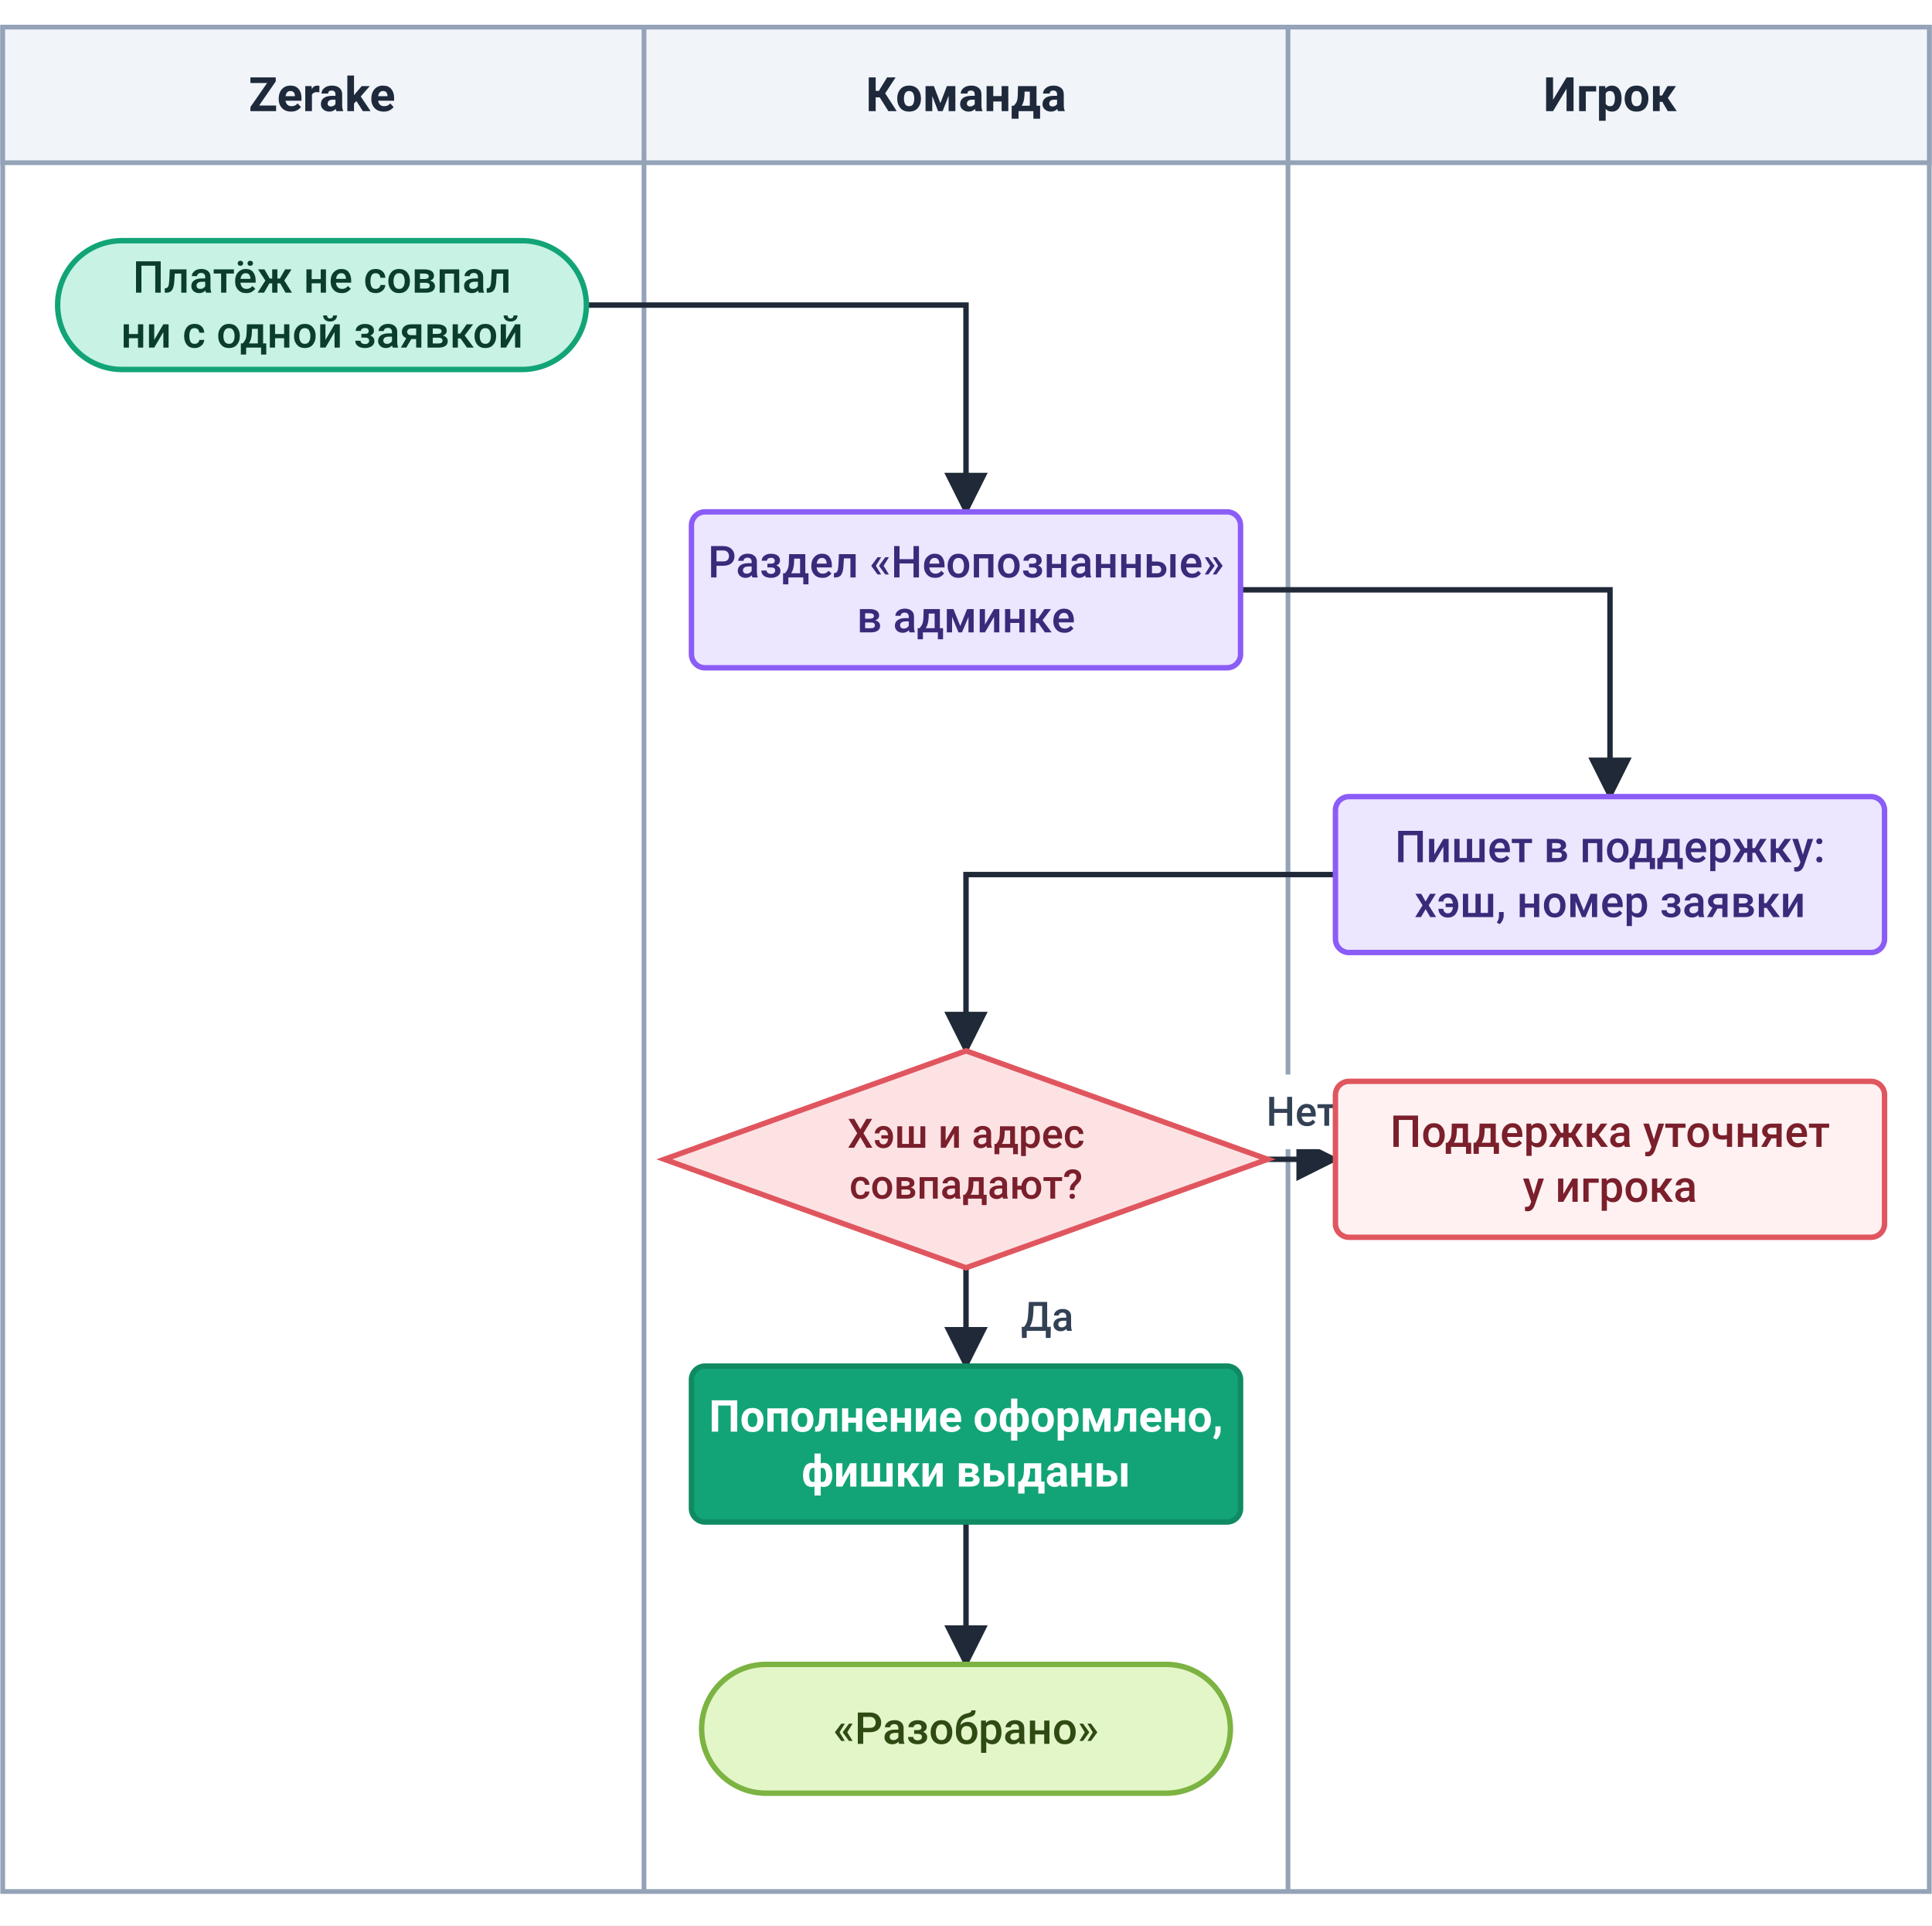
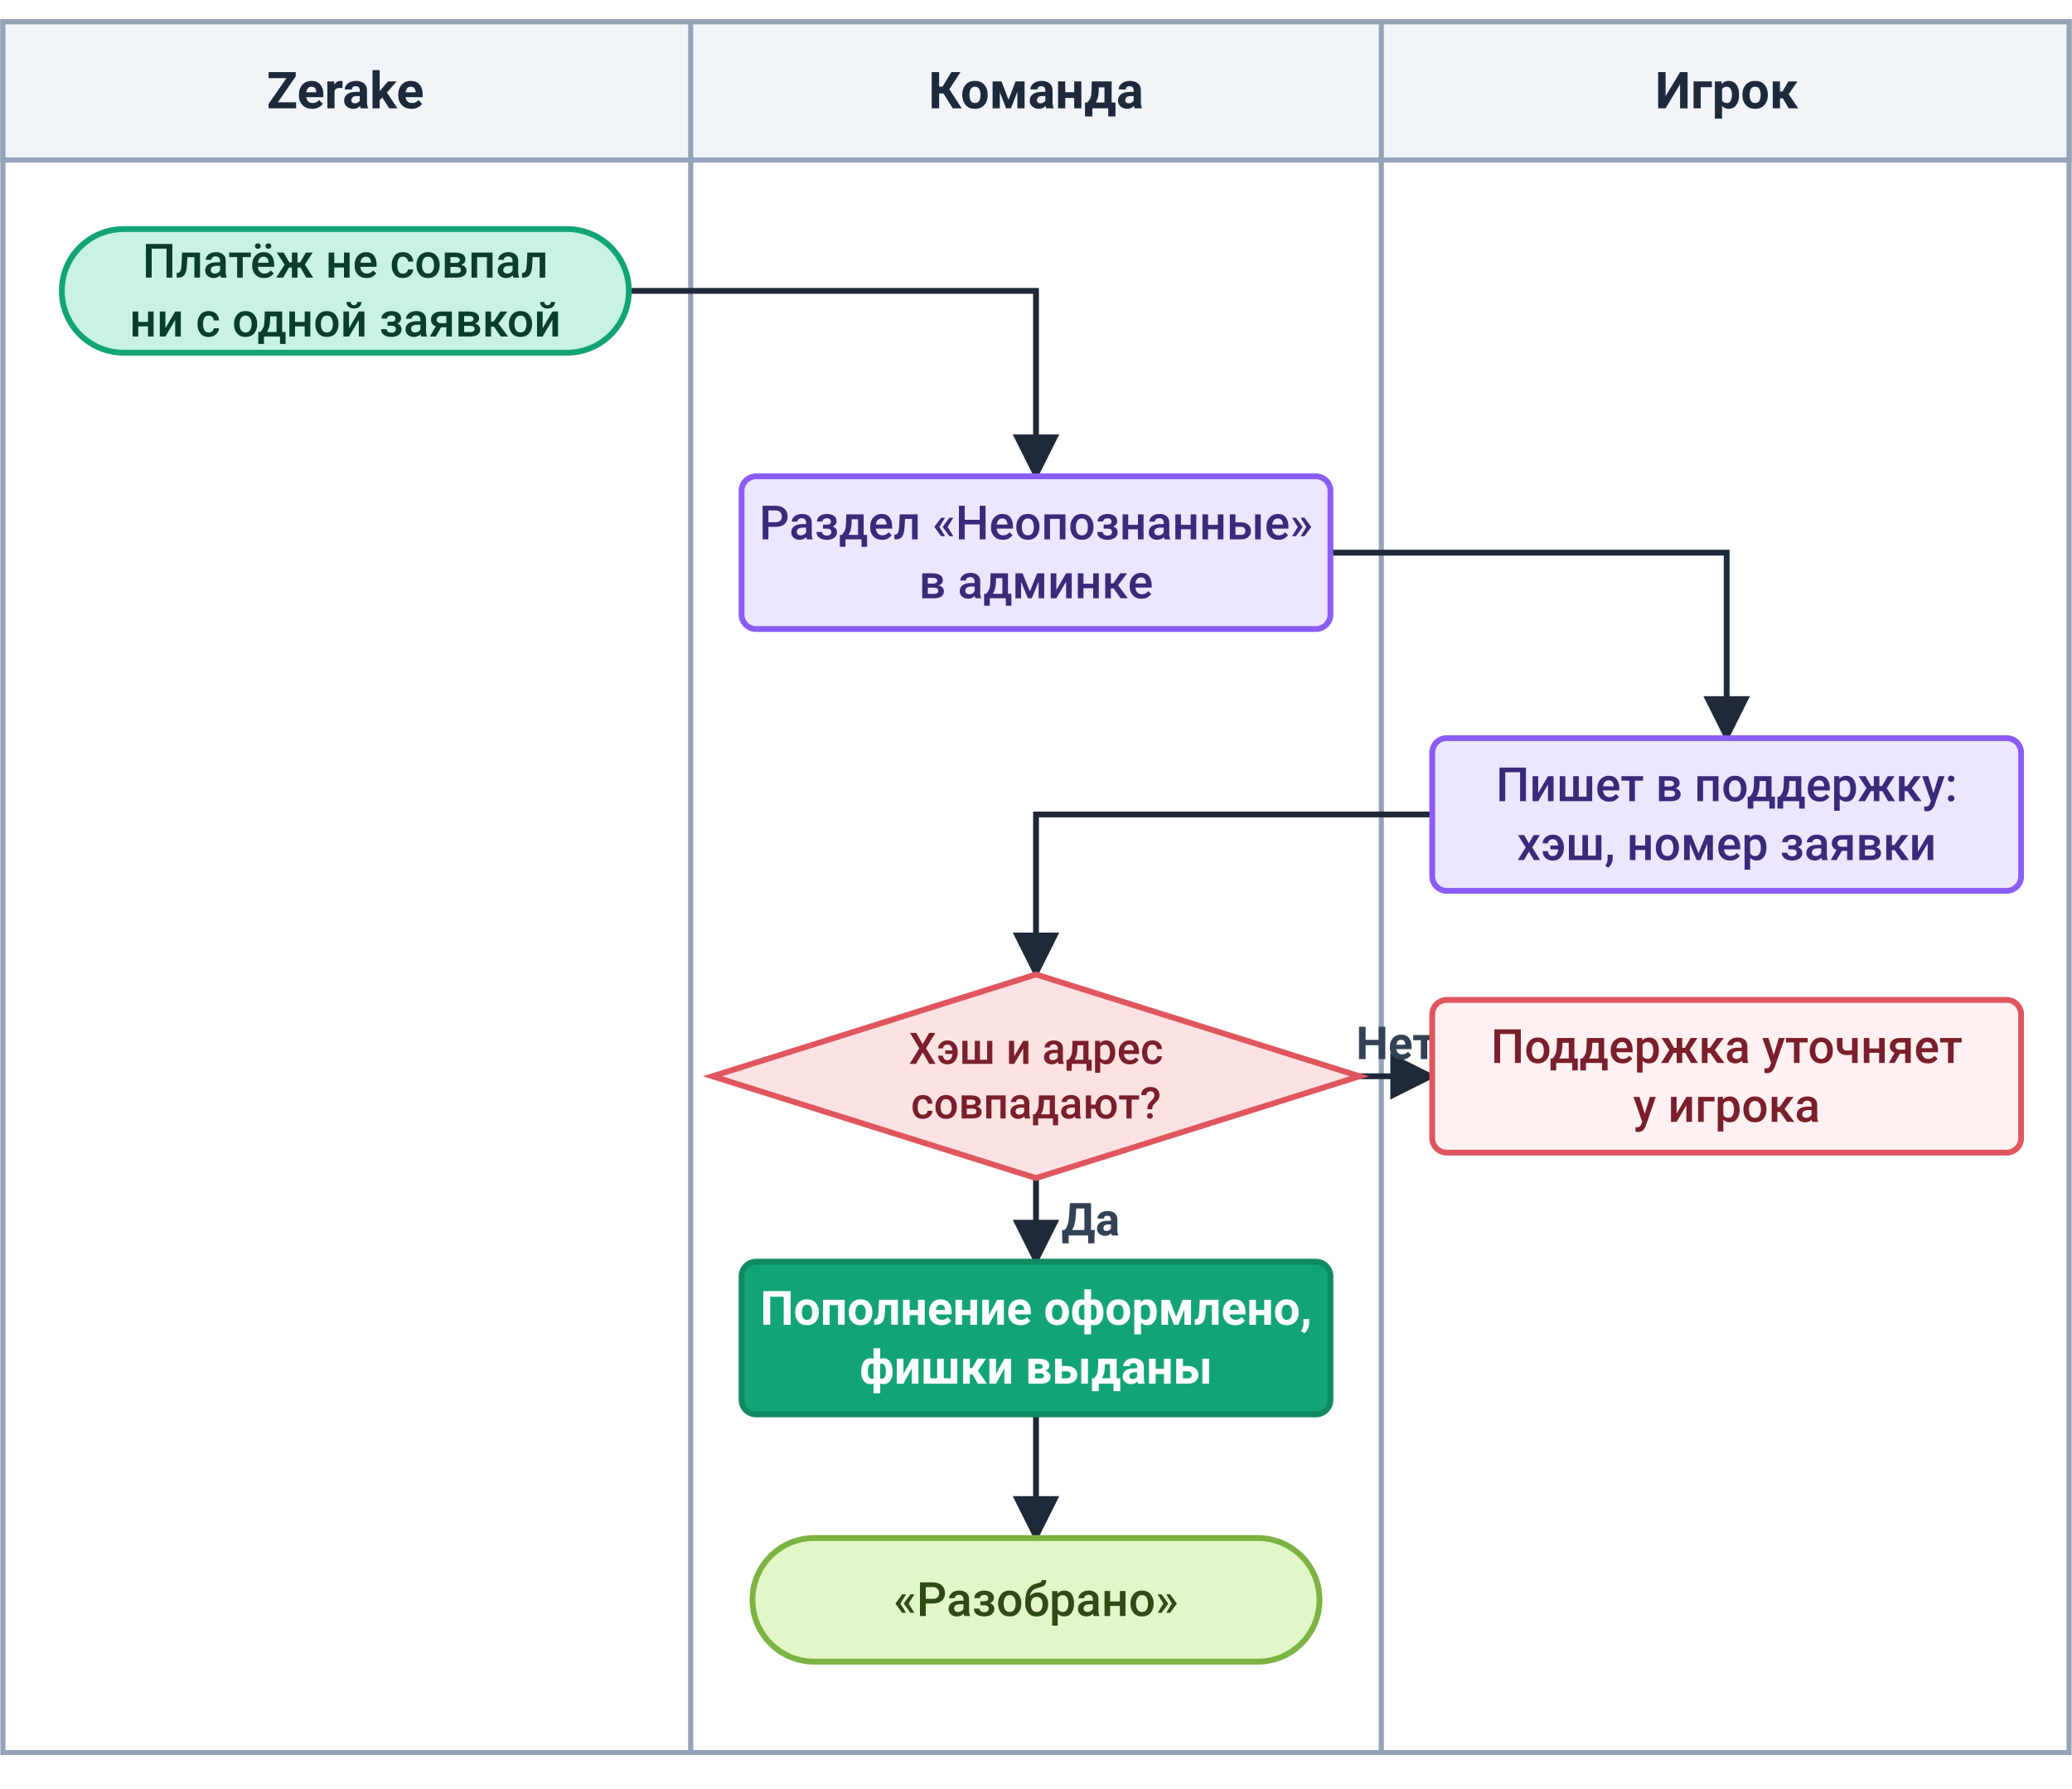
- <svg xmlns="http://www.w3.org/2000/svg" viewBox="0 0 570 568" width="570" height="568" font-family="Segoe UI, -apple-system, Roboto, Helvetica, Arial, sans-serif">
+ <svg xmlns="http://www.w3.org/2000/svg" viewBox="0 0 570 492" width="570" height="492" font-family="Segoe UI, -apple-system, Roboto, Helvetica, Arial, sans-serif">
  <defs>
    <marker id="arr" viewBox="0 0 10 10" refX="9" refY="5" markerWidth="8" markerHeight="8" orient="auto-start-reverse">
      <path d="M0,0 L10,5 L0,10 z" fill="#1f2937" />
    </marker>
  </defs>
-   <rect width="570" height="568" fill="#ffffff" />
-   <rect x="0.8" y="8" width="568.4" height="550" fill="#ffffff" stroke="#94a3b8" stroke-width="1.4" />
-   <rect x="0.8" y="8" width="568.4" height="40" fill="#f1f4f9" stroke="#94a3b8" stroke-width="1.4" />
-   <text x="95.0" y="28.0" text-anchor="middle" dominant-baseline="central" font-size="14" font-weight="600" fill="#1e293b">Zerake</text>
-   <line x1="190" y1="8" x2="190" y2="558" stroke="#94a3b8" stroke-width="1.4" />
-   <text x="285.0" y="28.0" text-anchor="middle" dominant-baseline="central" font-size="14" font-weight="600" fill="#1e293b">Команда</text>
-   <line x1="380" y1="8" x2="380" y2="558" stroke="#94a3b8" stroke-width="1.4" />
-   <text x="475.0" y="28.0" text-anchor="middle" dominant-baseline="central" font-size="14" font-weight="600" fill="#1e293b">Игрок</text>
-   <path d="M173.0,90.0 L285.0,90.0 L285.0,151.0" fill="none" stroke="#1f2937" stroke-width="1.6" marker-end="url(#arr)" />
-   <path d="M366.0,174.0 L475.0,174.0 L475.0,235.0" fill="none" stroke="#1f2937" stroke-width="1.6" marker-end="url(#arr)" />
-   <path d="M394.0,258.0 L285.0,258.0 L285.0,310.0" fill="none" stroke="#1f2937" stroke-width="1.6" marker-end="url(#arr)" />
-   <path d="M374.0,342.0 L394.0,342.0" fill="none" stroke="#1f2937" stroke-width="1.6" marker-end="url(#arr)" />
-   <rect x="363.5" y="317.0" width="41" height="22" rx="4" fill="#ffffff" />
-   <text x="384.0" y="328.0" text-anchor="middle" dominant-baseline="central" font-size="12" font-weight="500" fill="#334155">Нет</text>
-   <path d="M285.0,374.0 L285.0,403.0" fill="none" stroke="#1f2937" stroke-width="1.6" marker-end="url(#arr)" />
-   <rect x="293.0" y="377.5" width="32" height="22" rx="4" fill="#ffffff" />
-   <text x="309.0" y="388.5" text-anchor="middle" dominant-baseline="central" font-size="12" font-weight="500" fill="#334155">Да</text>
-   <path d="M285.0,449.0 L285.0,491.0" fill="none" stroke="#1f2937" stroke-width="1.6" marker-end="url(#arr)" />
-   <rect x="17.0" y="71.0" width="156" height="38" rx="19.0" fill="#c7f2e4" stroke="#12a477" stroke-width="1.6" />
-   <text x="95.0" y="81.9" text-anchor="middle" dominant-baseline="central" font-size="13" font-weight="500" fill="#0b3d2c">Платёж не совпал</text>
-   <text x="95.0" y="98.1" text-anchor="middle" dominant-baseline="central" font-size="13" font-weight="500" fill="#0b3d2c">ни с одной заявкой</text>
-   <rect x="204.0" y="151.0" width="162" height="46" rx="4" fill="#ece6ff" stroke="#8b5cf6" stroke-width="1.6" />
-   <text x="285.0" y="165.9" text-anchor="middle" dominant-baseline="central" font-size="13" font-weight="500" fill="#3b2a7a">Раздел «Неопознанные»</text>
-   <text x="285.0" y="182.1" text-anchor="middle" dominant-baseline="central" font-size="13" font-weight="500" fill="#3b2a7a">в админке</text>
-   <rect x="394.0" y="235.0" width="162" height="46" rx="4" fill="#ece6ff" stroke="#8b5cf6" stroke-width="1.6" />
-   <text x="475.0" y="249.9" text-anchor="middle" dominant-baseline="central" font-size="13" font-weight="500" fill="#3b2a7a">Пишет в поддержку:</text>
-   <text x="475.0" y="266.1" text-anchor="middle" dominant-baseline="central" font-size="13" font-weight="500" fill="#3b2a7a">хэш, номер заявки</text>
-   <polygon points="285.0,310.0 374.0,342.0 285.0,374.0 196.0,342.0" fill="#fde2e4" stroke="#e0565f" stroke-width="1.6" />
-   <text x="285.0" y="334.5" text-anchor="middle" dominant-baseline="central" font-size="12" font-weight="500" fill="#7a1f2b">Хэш и адрес</text>
-   <text x="285.0" y="349.5" text-anchor="middle" dominant-baseline="central" font-size="12" font-weight="500" fill="#7a1f2b">совпадают?</text>
-   <rect x="394.0" y="319.0" width="162" height="46" rx="4" fill="#fff1f2" stroke="#e0565f" stroke-width="1.6" />
-   <text x="475.0" y="333.9" text-anchor="middle" dominant-baseline="central" font-size="13" font-weight="500" fill="#7a1f2b">Поддержка уточняет</text>
-   <text x="475.0" y="350.1" text-anchor="middle" dominant-baseline="central" font-size="13" font-weight="500" fill="#7a1f2b">у игрока</text>
-   <rect x="204.0" y="403.0" width="162" height="46" rx="4" fill="#12a477" stroke="#0f8a63" stroke-width="1.6" />
-   <text x="285.0" y="417.9" text-anchor="middle" dominant-baseline="central" font-size="13" font-weight="600" fill="#ffffff">Пополнение оформлено,</text>
-   <text x="285.0" y="434.1" text-anchor="middle" dominant-baseline="central" font-size="13" font-weight="600" fill="#ffffff">фишки выданы</text>
-   <rect x="207.0" y="491.0" width="156" height="38" rx="19.0" fill="#e3f6c8" stroke="#7cb342" stroke-width="1.6" />
-   <text x="285.0" y="510.0" text-anchor="middle" dominant-baseline="central" font-size="13" font-weight="500" fill="#2f4a12">«Разобрано»</text>
+   <rect width="570" height="492" fill="#ffffff" />
+   <rect x="0.8" y="6" width="568.4" height="476" fill="#ffffff" stroke="#94a3b8" stroke-width="1.4" />
+   <rect x="0.8" y="6" width="568.4" height="38" fill="#f1f4f9" stroke="#94a3b8" stroke-width="1.4" />
+   <text x="95.0" y="25.0" text-anchor="middle" dominant-baseline="central" font-size="14" font-weight="600" fill="#1e293b">Zerake</text>
+   <line x1="190" y1="6" x2="190" y2="482" stroke="#94a3b8" stroke-width="1.4" />
+   <text x="285.0" y="25.0" text-anchor="middle" dominant-baseline="central" font-size="14" font-weight="600" fill="#1e293b">Команда</text>
+   <line x1="380" y1="6" x2="380" y2="482" stroke="#94a3b8" stroke-width="1.4" />
+   <text x="475.0" y="25.0" text-anchor="middle" dominant-baseline="central" font-size="14" font-weight="600" fill="#1e293b">Игрок</text>
+   <path d="M173.0,80.0 L285.0,80.0 L285.0,131.0" fill="none" stroke="#1f2937" stroke-width="1.6" marker-end="url(#arr)" />
+   <path d="M366.0,152.0 L475.0,152.0 L475.0,203.0" fill="none" stroke="#1f2937" stroke-width="1.6" marker-end="url(#arr)" />
+   <path d="M394.0,224.0 L285.0,224.0 L285.0,268.0" fill="none" stroke="#1f2937" stroke-width="1.6" marker-end="url(#arr)" />
+   <path d="M374.0,296.0 L394.0,296.0" fill="none" stroke="#1f2937" stroke-width="1.6" marker-end="url(#arr)" />
+   <text x="384.0" y="287.0" text-anchor="middle" dominant-baseline="central" font-size="12.5" font-weight="600" fill="#334155">Нет</text>
+   <path d="M285.0,324.0 L285.0,347.0" fill="none" stroke="#1f2937" stroke-width="1.6" marker-end="url(#arr)" />
+   <text x="292.0" y="335.5" text-anchor="start" dominant-baseline="central" font-size="12.5" font-weight="600" fill="#334155">Да</text>
+   <path d="M285.0,389.0 L285.0,423.0" fill="none" stroke="#1f2937" stroke-width="1.6" marker-end="url(#arr)" />
+   <rect x="17.0" y="63.0" width="156" height="34" rx="17.0" fill="#c7f2e4" stroke="#12a477" stroke-width="1.6" />
+   <text x="95.0" y="71.9" text-anchor="middle" dominant-baseline="central" font-size="13" font-weight="500" fill="#0b3d2c">Платёж не совпал</text>
+   <text x="95.0" y="88.1" text-anchor="middle" dominant-baseline="central" font-size="13" font-weight="500" fill="#0b3d2c">ни с одной заявкой</text>
+   <rect x="204.0" y="131.0" width="162" height="42" rx="4" fill="#ece6ff" stroke="#8b5cf6" stroke-width="1.6" />
+   <text x="285.0" y="143.9" text-anchor="middle" dominant-baseline="central" font-size="13" font-weight="500" fill="#3b2a7a">Раздел «Неопознанные»</text>
+   <text x="285.0" y="160.1" text-anchor="middle" dominant-baseline="central" font-size="13" font-weight="500" fill="#3b2a7a">в админке</text>
+   <rect x="394.0" y="203.0" width="162" height="42" rx="4" fill="#ece6ff" stroke="#8b5cf6" stroke-width="1.6" />
+   <text x="475.0" y="215.9" text-anchor="middle" dominant-baseline="central" font-size="13" font-weight="500" fill="#3b2a7a">Пишет в поддержку:</text>
+   <text x="475.0" y="232.1" text-anchor="middle" dominant-baseline="central" font-size="13" font-weight="500" fill="#3b2a7a">хэш, номер заявки</text>
+   <polygon points="285.0,268.0 374.0,296.0 285.0,324.0 196.0,296.0" fill="#fde2e4" stroke="#e0565f" stroke-width="1.6" />
+   <text x="285.0" y="288.5" text-anchor="middle" dominant-baseline="central" font-size="12" font-weight="500" fill="#7a1f2b">Хэш и адрес</text>
+   <text x="285.0" y="303.5" text-anchor="middle" dominant-baseline="central" font-size="12" font-weight="500" fill="#7a1f2b">совпадают?</text>
+   <rect x="394.0" y="275.0" width="162" height="42" rx="4" fill="#fff1f2" stroke="#e0565f" stroke-width="1.6" />
+   <text x="475.0" y="287.9" text-anchor="middle" dominant-baseline="central" font-size="13" font-weight="500" fill="#7a1f2b">Поддержка уточняет</text>
+   <text x="475.0" y="304.1" text-anchor="middle" dominant-baseline="central" font-size="13" font-weight="500" fill="#7a1f2b">у игрока</text>
+   <rect x="204.0" y="347.0" width="162" height="42" rx="4" fill="#12a477" stroke="#0f8a63" stroke-width="1.6" />
+   <text x="285.0" y="359.9" text-anchor="middle" dominant-baseline="central" font-size="13" font-weight="600" fill="#ffffff">Пополнение оформлено,</text>
+   <text x="285.0" y="376.1" text-anchor="middle" dominant-baseline="central" font-size="13" font-weight="600" fill="#ffffff">фишки выданы</text>
+   <rect x="207.0" y="423.0" width="156" height="34" rx="17.0" fill="#e3f6c8" stroke="#7cb342" stroke-width="1.6" />
+   <text x="285.0" y="440.0" text-anchor="middle" dominant-baseline="central" font-size="13" font-weight="500" fill="#2f4a12">«Разобрано»</text>
</svg>
